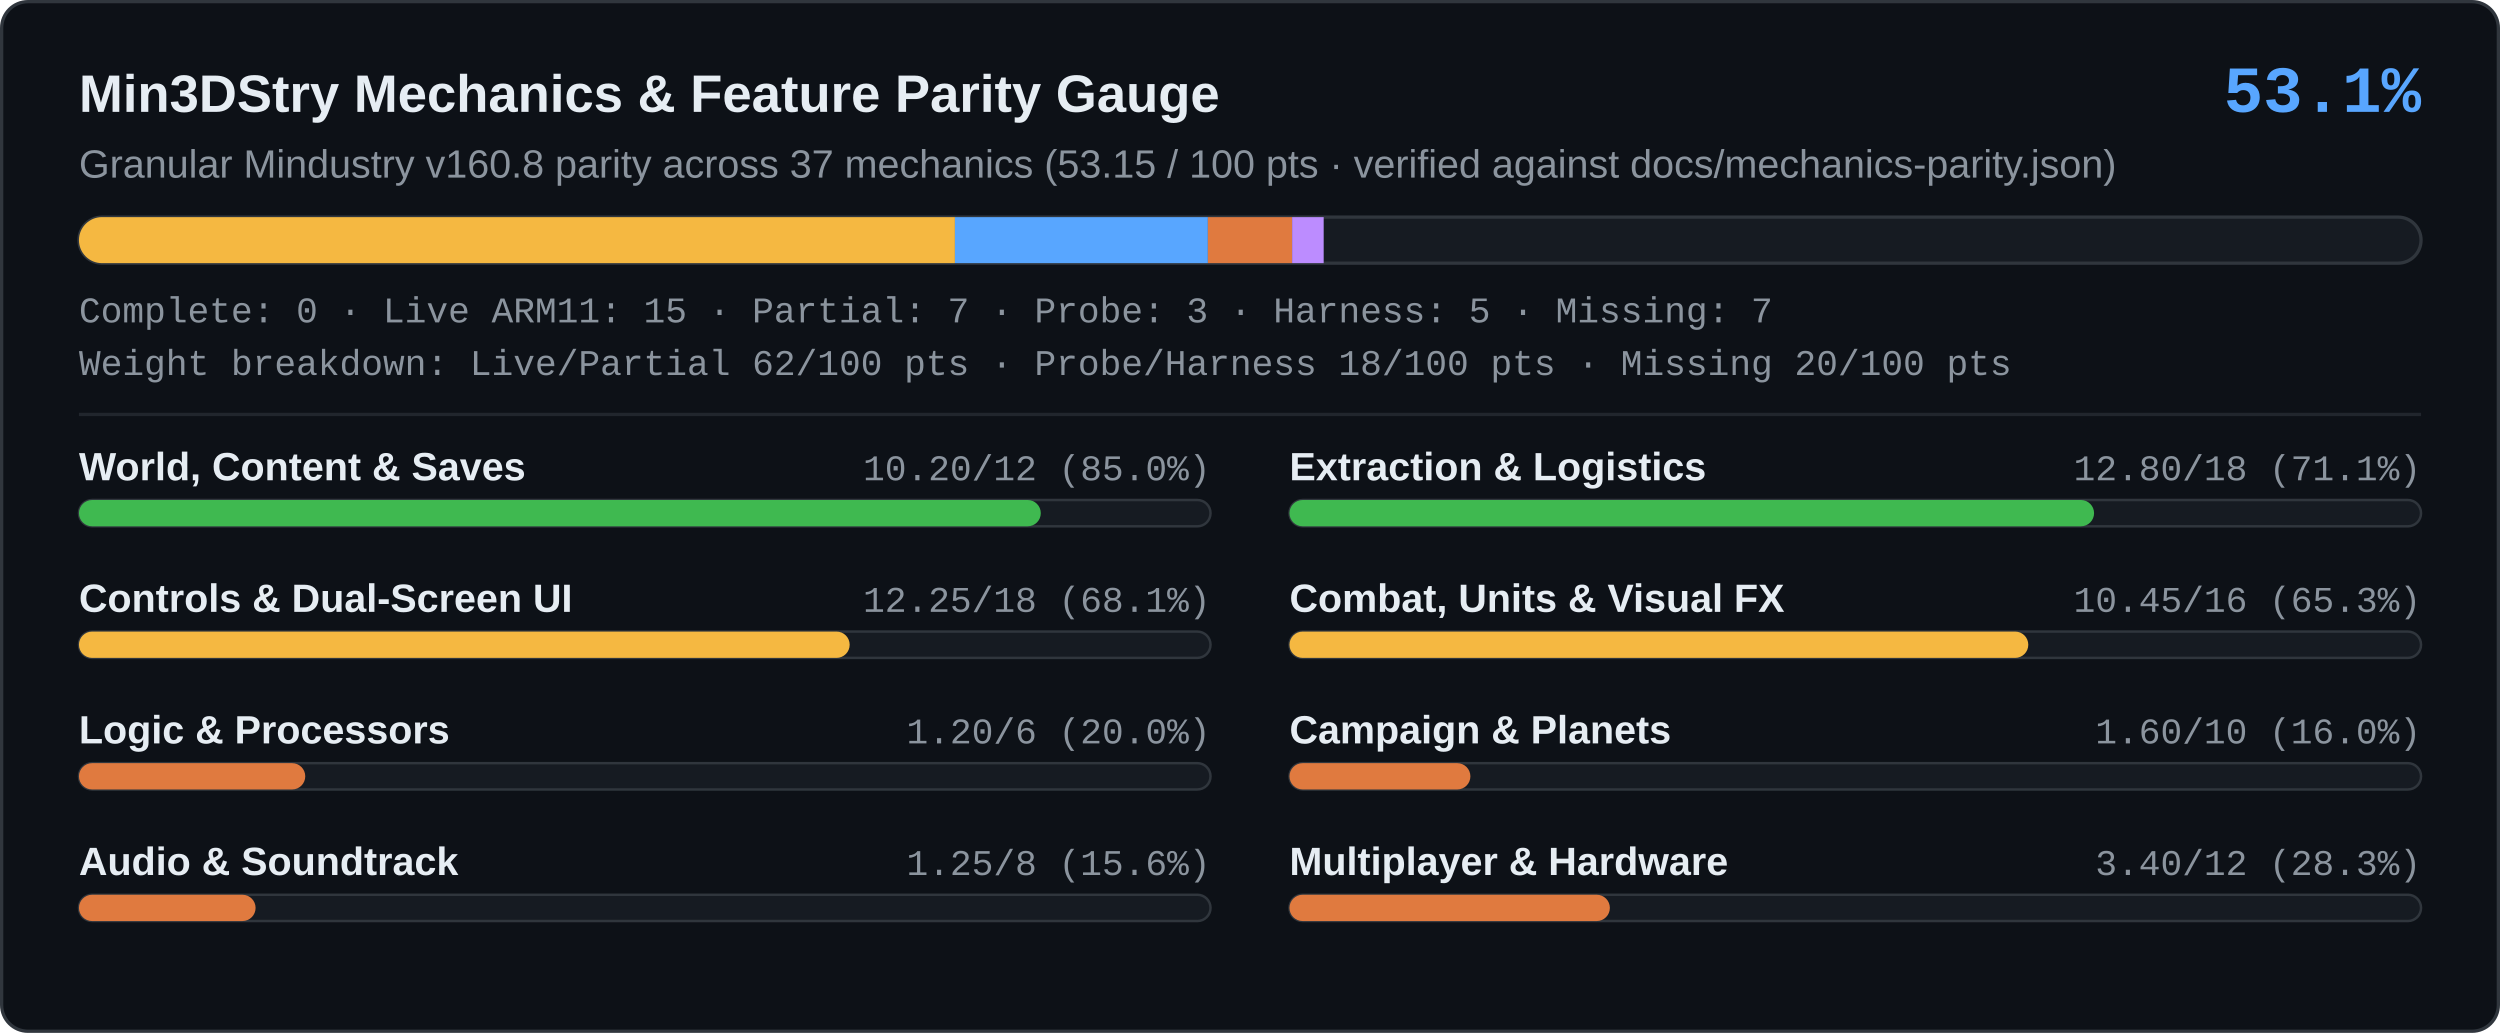
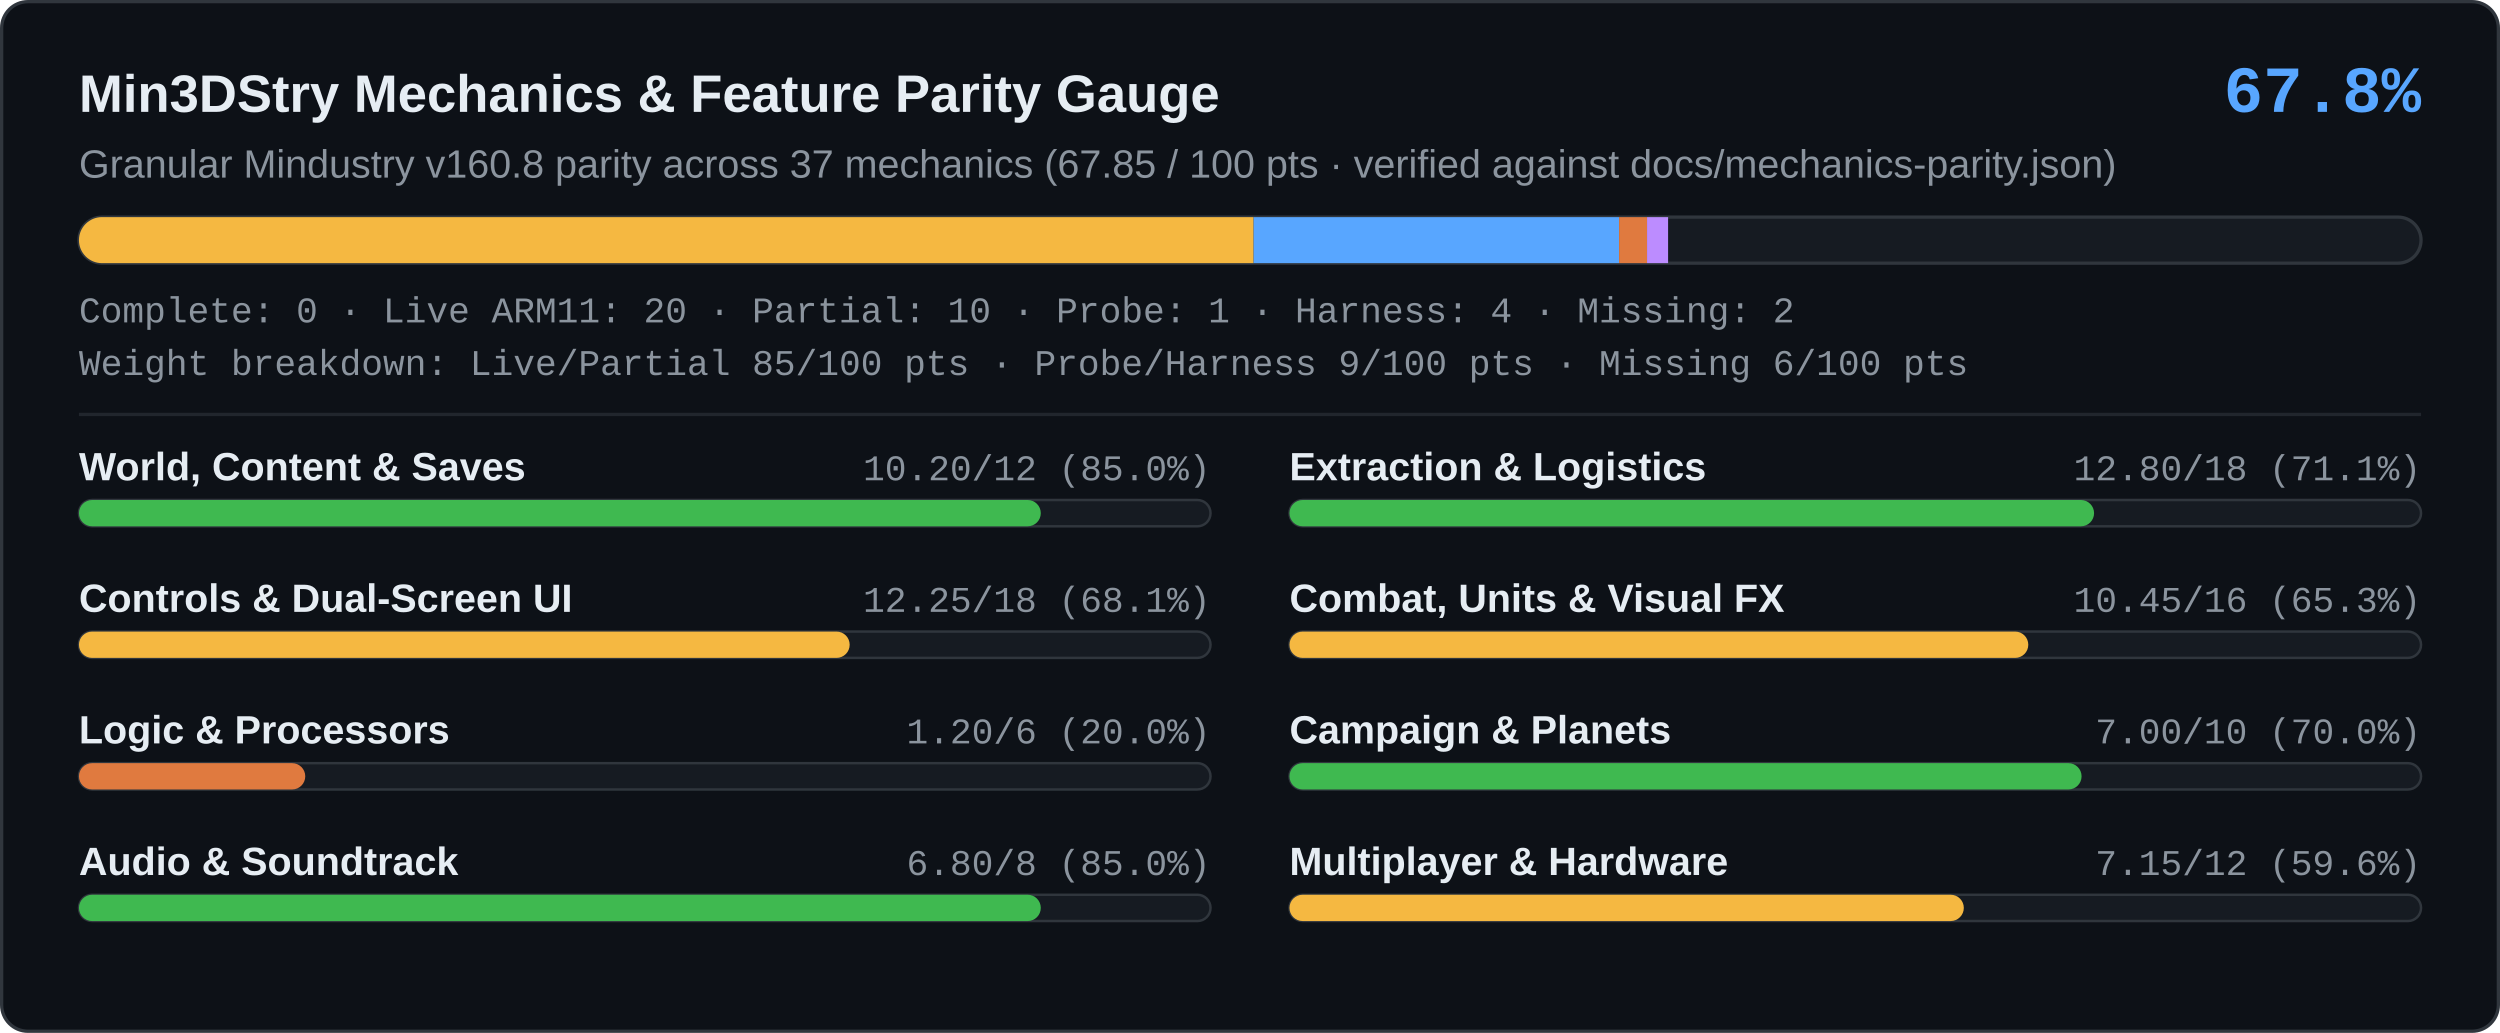
- <svg xmlns="http://www.w3.org/2000/svg" width="760" height="314" viewBox="0 0 760 314" role="img" aria-label="Min3DStry Mechanics &amp; Feature Parity 53.1%">
+ <svg xmlns="http://www.w3.org/2000/svg" width="760" height="314" viewBox="0 0 760 314" role="img" aria-label="Min3DStry Mechanics &amp; Feature Parity 67.8%">
  <defs>
    <clipPath id="mechBarClip">
      <rect x="24" y="66" width="712" height="14" rx="7" />
    </clipPath>
  </defs>
  <rect x="0.5" y="0.5" width="759" height="313" rx="8" fill="#0d1117" stroke="#30363d" />
  <text x="24" y="34" fill="#e6edf3" font-family="Segoe UI, Ubuntu, Arial, sans-serif" font-size="16" font-weight="700">Min3DStry Mechanics &amp; Feature Parity Gauge</text>
-   <text x="736" y="34" text-anchor="end" fill="#58a6ff" font-family="Consolas, Liberation Mono, monospace" font-size="20" font-weight="700">53.1%</text>
-   <text x="24" y="54" fill="#8b949e" font-family="Segoe UI, Ubuntu, Arial, sans-serif" font-size="12">Granular Mindustry v160.8 parity across 37 mechanics (53.15 / 100 pts · verified against docs/mechanics-parity.json)</text>
+   <text x="736" y="34" text-anchor="end" fill="#58a6ff" font-family="Consolas, Liberation Mono, monospace" font-size="20" font-weight="700">67.8%</text>
+   <text x="24" y="54" fill="#8b949e" font-family="Segoe UI, Ubuntu, Arial, sans-serif" font-size="12">Granular Mindustry v160.8 parity across 37 mechanics (67.85 / 100 pts · verified against docs/mechanics-parity.json)</text>
  <rect x="24" y="66" width="712" height="14" rx="7" fill="#161b22" stroke="#30363d" />
  <g clip-path="url(#mechBarClip)">
-     <rect x="24.0" y="66" width="266.3" height="14" fill="#f5b841" />
-     <rect x="290.3" y="66" width="76.9" height="14" fill="#58a6ff" />
-     <rect x="367.2" y="66" width="25.6" height="14" fill="#e07a3f" />
-     <rect x="392.8" y="66" width="9.6" height="14" fill="#bc8cff" />
+     <rect x="24.0" y="66" width="357.1" height="14" fill="#f5b841" />
+     <rect x="381.1" y="66" width="111.1" height="14" fill="#58a6ff" />
+     <rect x="492.2" y="66" width="8.5" height="14" fill="#e07a3f" />
+     <rect x="500.7" y="66" width="6.4" height="14" fill="#bc8cff" />
  </g>
-   <text x="24" y="98" fill="#8b949e" font-family="Consolas, Liberation Mono, monospace" font-size="11">Complete: 0  ·  Live ARM11: 15  ·  Partial: 7  ·  Probe: 3  ·  Harness: 5  ·  Missing: 7</text>
-   <text x="24" y="114" fill="#8b949e" font-family="Consolas, Liberation Mono, monospace" font-size="11">Weight breakdown:  Live/Partial 62/100 pts  ·  Probe/Harness 18/100 pts  ·  Missing 20/100 pts</text>
+   <text x="24" y="98" fill="#8b949e" font-family="Consolas, Liberation Mono, monospace" font-size="11">Complete: 0  ·  Live ARM11: 20  ·  Partial: 10  ·  Probe: 1  ·  Harness: 4  ·  Missing: 2</text>
+   <text x="24" y="114" fill="#8b949e" font-family="Consolas, Liberation Mono, monospace" font-size="11">Weight breakdown:  Live/Partial 85/100 pts  ·  Probe/Harness 9/100 pts  ·  Missing 6/100 pts</text>
  <line x1="24" y1="126" x2="736" y2="126" stroke="#21262d" stroke-width="1" />
  <text x="24" y="146" fill="#e6edf3" font-family="Segoe UI, Ubuntu, Arial, sans-serif" font-size="12" font-weight="600">World, Content &amp; Saves</text>
  <text x="368" y="146" text-anchor="end" fill="#8b949e" font-family="Consolas, Liberation Mono, monospace" font-size="11">10.20/12 (85.0%)</text>
  <rect x="24" y="152" width="344" height="8" rx="4" fill="#161b22" stroke="#30363d" stroke-width="0.75" />
  <rect x="24" y="152" width="292.4" height="8" rx="4" fill="#3fb950" />
  <text x="392" y="146" fill="#e6edf3" font-family="Segoe UI, Ubuntu, Arial, sans-serif" font-size="12" font-weight="600">Extraction &amp; Logistics</text>
  <text x="736" y="146" text-anchor="end" fill="#8b949e" font-family="Consolas, Liberation Mono, monospace" font-size="11">12.80/18 (71.1%)</text>
  <rect x="392" y="152" width="344" height="8" rx="4" fill="#161b22" stroke="#30363d" stroke-width="0.75" />
  <rect x="392" y="152" width="244.6" height="8" rx="4" fill="#3fb950" />
  <text x="24" y="186" fill="#e6edf3" font-family="Segoe UI, Ubuntu, Arial, sans-serif" font-size="12" font-weight="600">Controls &amp; Dual-Screen UI</text>
  <text x="368" y="186" text-anchor="end" fill="#8b949e" font-family="Consolas, Liberation Mono, monospace" font-size="11">12.25/18 (68.1%)</text>
  <rect x="24" y="192" width="344" height="8" rx="4" fill="#161b22" stroke="#30363d" stroke-width="0.75" />
  <rect x="24" y="192" width="234.3" height="8" rx="4" fill="#f5b841" />
  <text x="392" y="186" fill="#e6edf3" font-family="Segoe UI, Ubuntu, Arial, sans-serif" font-size="12" font-weight="600">Combat, Units &amp; Visual FX</text>
  <text x="736" y="186" text-anchor="end" fill="#8b949e" font-family="Consolas, Liberation Mono, monospace" font-size="11">10.45/16 (65.3%)</text>
  <rect x="392" y="192" width="344" height="8" rx="4" fill="#161b22" stroke="#30363d" stroke-width="0.75" />
  <rect x="392" y="192" width="224.6" height="8" rx="4" fill="#f5b841" />
  <text x="24" y="226" fill="#e6edf3" font-family="Segoe UI, Ubuntu, Arial, sans-serif" font-size="12" font-weight="600">Logic &amp; Processors</text>
  <text x="368" y="226" text-anchor="end" fill="#8b949e" font-family="Consolas, Liberation Mono, monospace" font-size="11">1.20/6 (20.0%)</text>
  <rect x="24" y="232" width="344" height="8" rx="4" fill="#161b22" stroke="#30363d" stroke-width="0.75" />
  <rect x="24" y="232" width="68.8" height="8" rx="4" fill="#e07a3f" />
  <text x="392" y="226" fill="#e6edf3" font-family="Segoe UI, Ubuntu, Arial, sans-serif" font-size="12" font-weight="600">Campaign &amp; Planets</text>
-   <text x="736" y="226" text-anchor="end" fill="#8b949e" font-family="Consolas, Liberation Mono, monospace" font-size="11">1.60/10 (16.0%)</text>
+   <text x="736" y="226" text-anchor="end" fill="#8b949e" font-family="Consolas, Liberation Mono, monospace" font-size="11">7.00/10 (70.0%)</text>
  <rect x="392" y="232" width="344" height="8" rx="4" fill="#161b22" stroke="#30363d" stroke-width="0.75" />
-   <rect x="392" y="232" width="55.0" height="8" rx="4" fill="#e07a3f" />
+   <rect x="392" y="232" width="240.8" height="8" rx="4" fill="#3fb950" />
  <text x="24" y="266" fill="#e6edf3" font-family="Segoe UI, Ubuntu, Arial, sans-serif" font-size="12" font-weight="600">Audio &amp; Soundtrack</text>
-   <text x="368" y="266" text-anchor="end" fill="#8b949e" font-family="Consolas, Liberation Mono, monospace" font-size="11">1.25/8 (15.6%)</text>
+   <text x="368" y="266" text-anchor="end" fill="#8b949e" font-family="Consolas, Liberation Mono, monospace" font-size="11">6.80/8 (85.0%)</text>
  <rect x="24" y="272" width="344" height="8" rx="4" fill="#161b22" stroke="#30363d" stroke-width="0.75" />
-   <rect x="24" y="272" width="53.7" height="8" rx="4" fill="#e07a3f" />
+   <rect x="24" y="272" width="292.4" height="8" rx="4" fill="#3fb950" />
  <text x="392" y="266" fill="#e6edf3" font-family="Segoe UI, Ubuntu, Arial, sans-serif" font-size="12" font-weight="600">Multiplayer &amp; Hardware</text>
-   <text x="736" y="266" text-anchor="end" fill="#8b949e" font-family="Consolas, Liberation Mono, monospace" font-size="11">3.40/12 (28.3%)</text>
+   <text x="736" y="266" text-anchor="end" fill="#8b949e" font-family="Consolas, Liberation Mono, monospace" font-size="11">7.15/12 (59.6%)</text>
  <rect x="392" y="272" width="344" height="8" rx="4" fill="#161b22" stroke="#30363d" stroke-width="0.75" />
-   <rect x="392" y="272" width="97.4" height="8" rx="4" fill="#e07a3f" />
+   <rect x="392" y="272" width="205.0" height="8" rx="4" fill="#f5b841" />
</svg>
